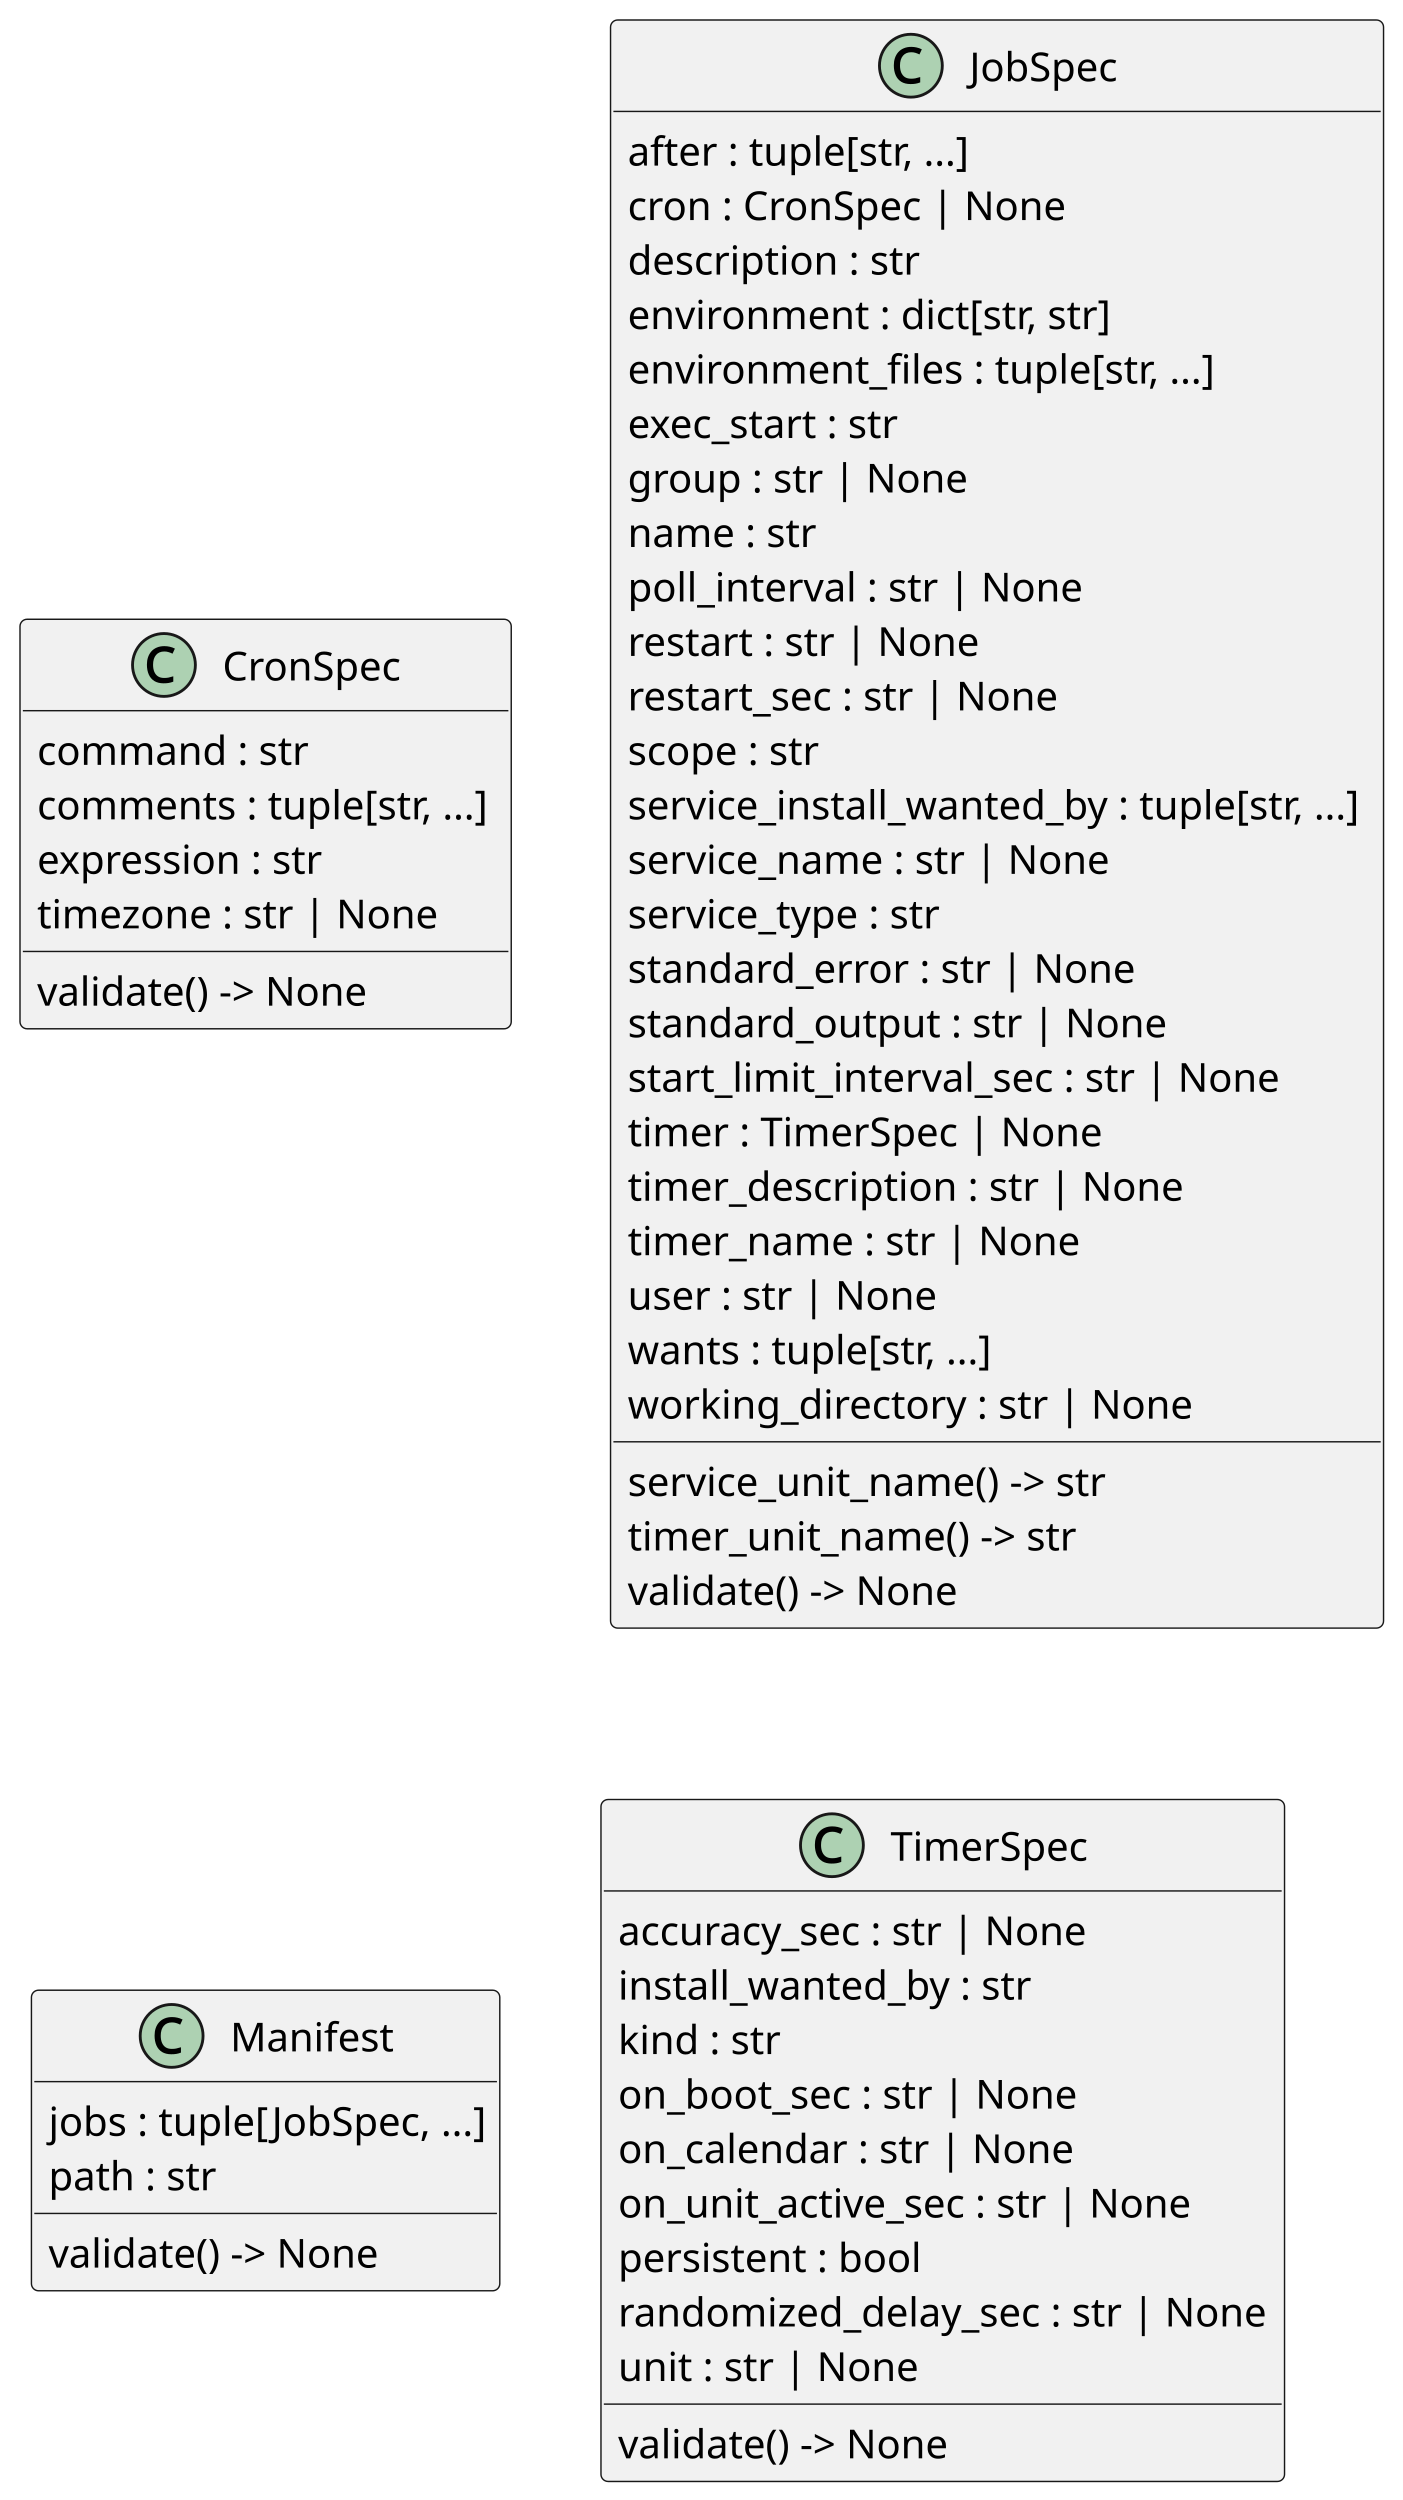
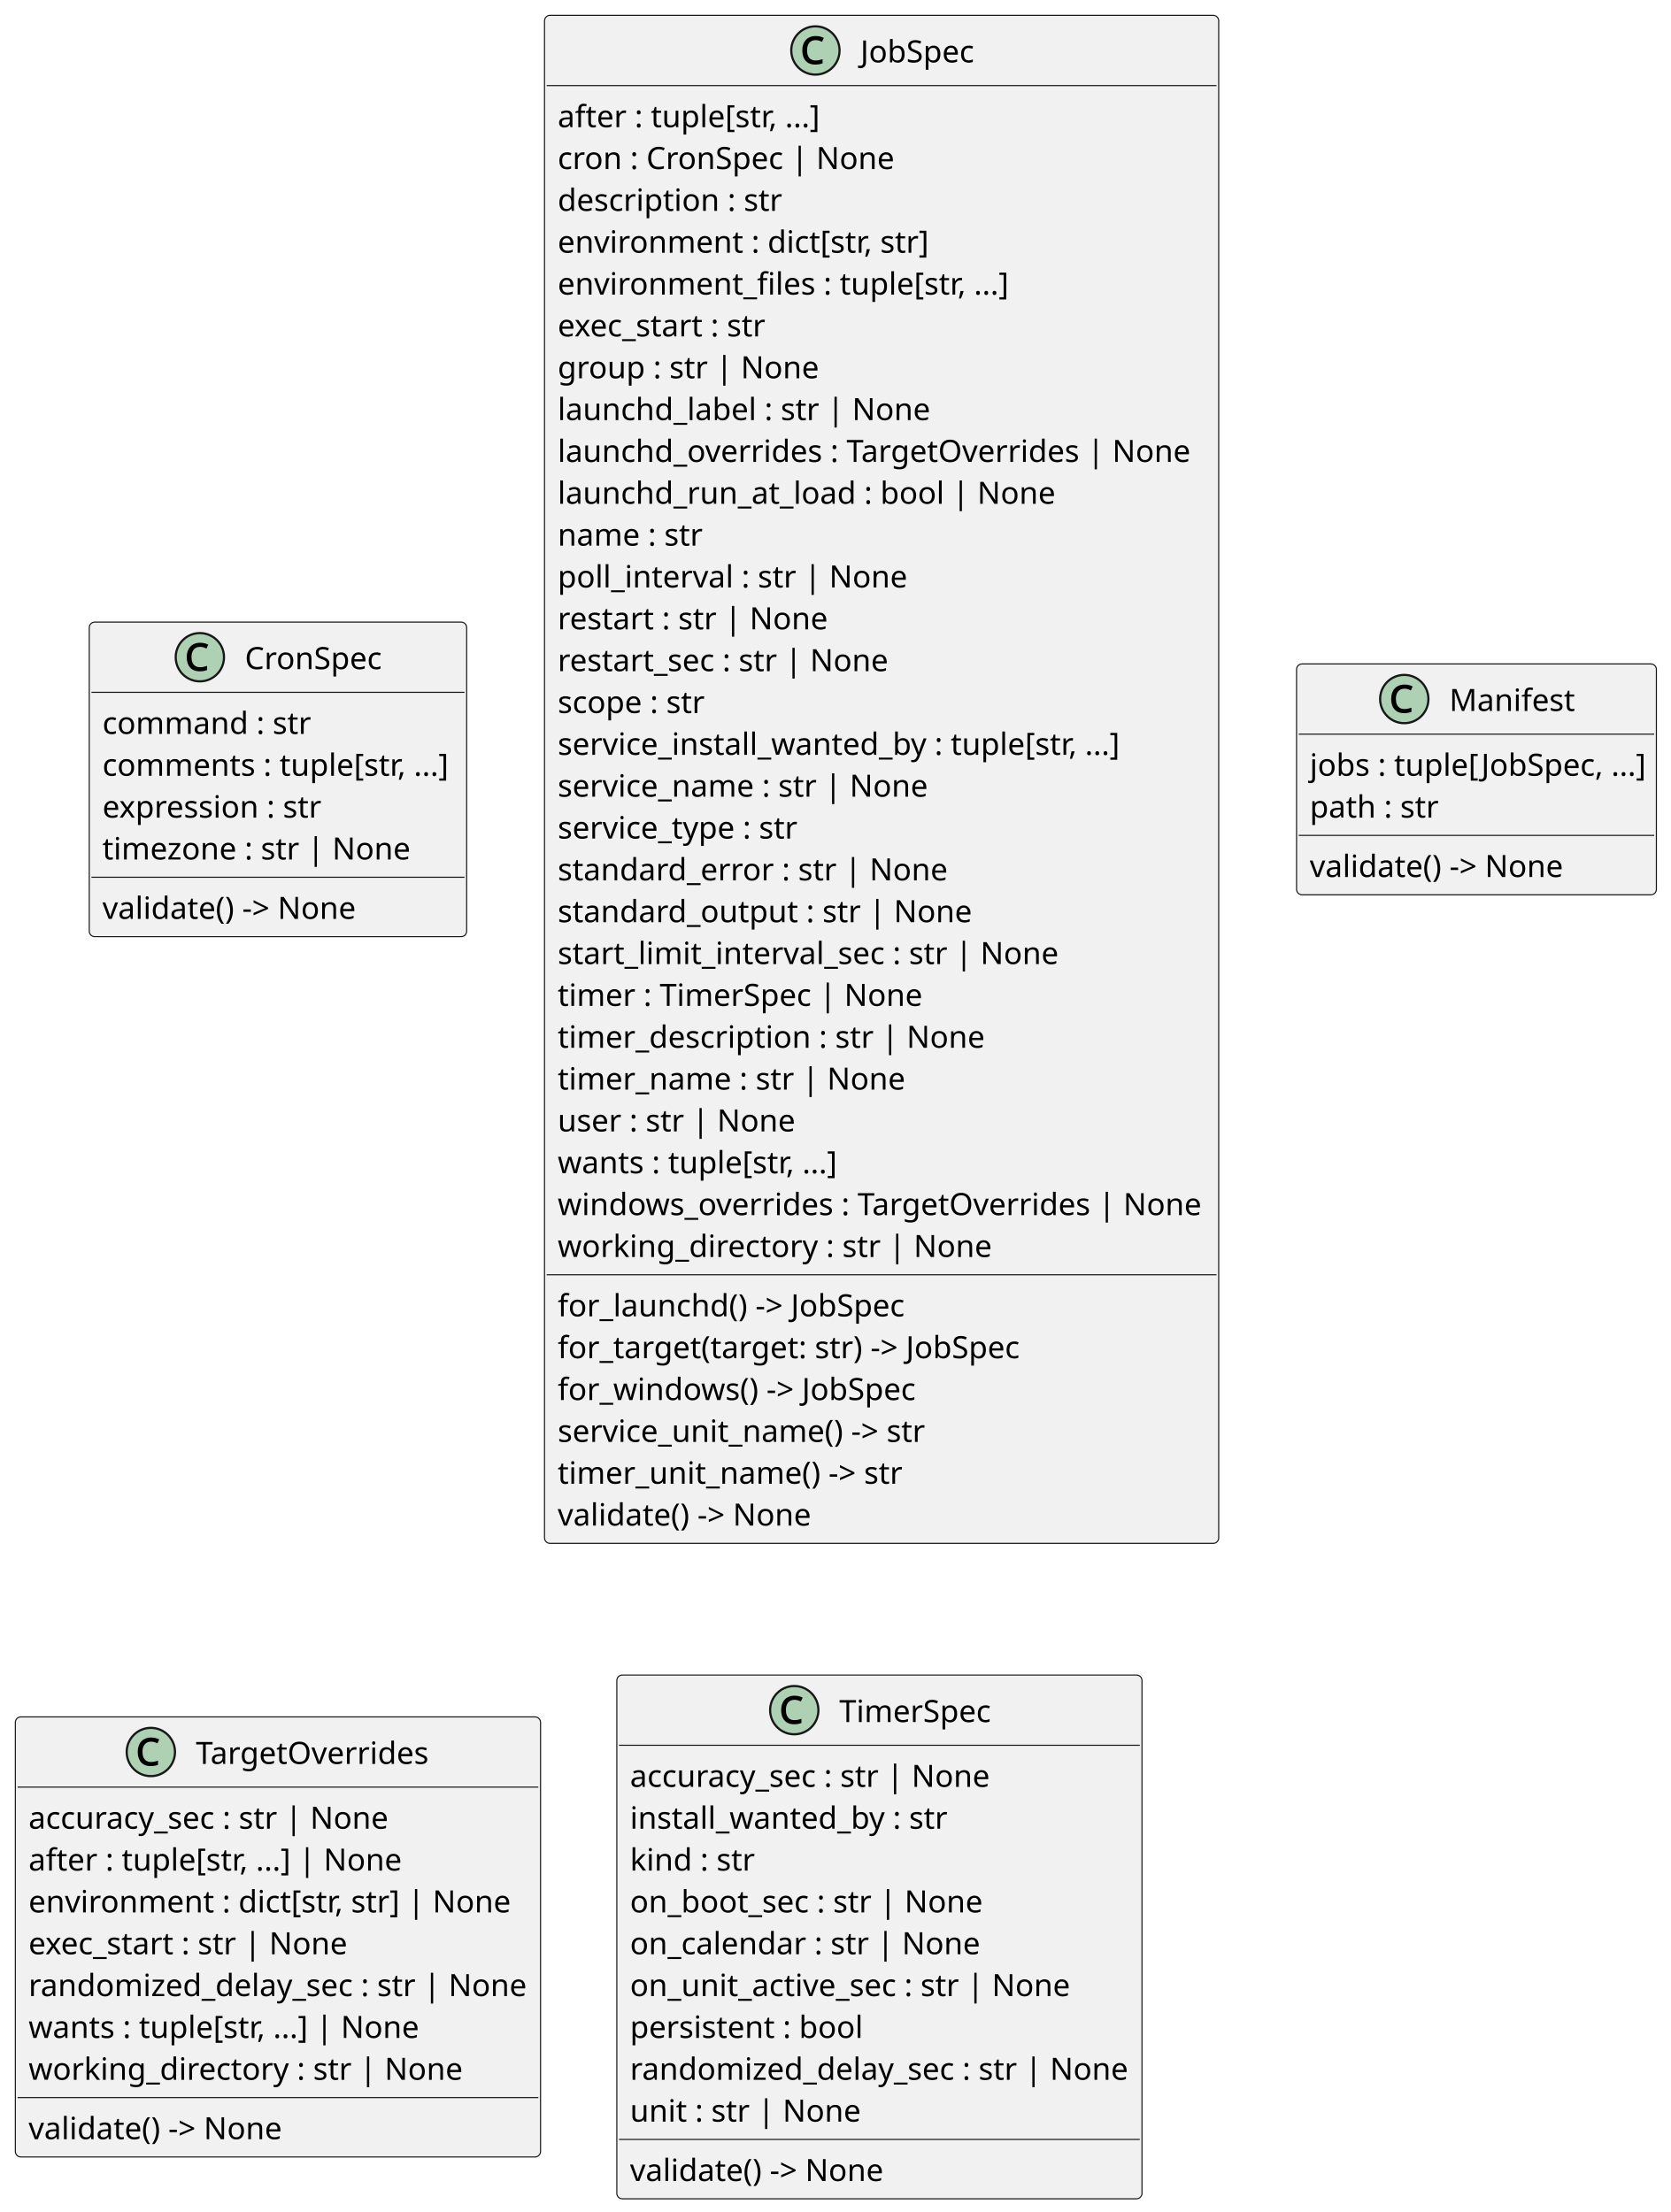
- <svg xmlns="http://www.w3.org/2000/svg" contentStyleType="text/css" data-diagram-type="CLASS" height="875px" preserveAspectRatio="none" style="width:491px;height:875px;background:#FFFFFF;" version="1.1" viewBox="0 0 491 875" width="491px" zoomAndPan="magnify">
+ <svg xmlns="http://www.w3.org/2000/svg" contentStyleType="text/css" data-diagram-type="CLASS" height="1008px" preserveAspectRatio="none" style="width:761px;height:1008px;background:#FFFFFF;" version="1.1" viewBox="0 0 761 1008" width="761px" zoomAndPan="magnify">
  <defs />
  <g>
    <g class="entity" data-qualified-name="src.clockwork.model.CronSpec" data-source-line="2" id="ent0002">
-       <rect fill="#F1F1F1" height="143.34" rx="2.5" ry="2.5" style="stroke:#181818;stroke-width:0.5;" width="171.935" x="7" y="216.74" />
-       <ellipse cx="57.386" cy="232.74" fill="#ADD1B2" rx="11" ry="11" style="stroke:#181818;stroke-width:1;" />
-       <path d="M57.495,228.021 Q56.573,228.021 55.839,228.334 Q55.12,228.646 54.62,229.24 Q54.12,229.818 53.839,230.693 Q53.573,231.568 53.573,232.662 Q53.573,234.099 54.011,235.146 Q54.464,236.193 55.308,236.74 Q56.167,237.287 57.48,237.287 Q58.261,237.287 58.948,237.162 Q59.651,237.021 60.651,236.709 L60.651,238.584 Q59.792,238.912 59.026,239.037 Q58.276,239.162 57.261,239.162 Q55.339,239.162 54.026,238.365 Q52.73,237.553 52.073,236.084 Q51.417,234.599 51.417,232.631 Q51.417,231.209 51.808,230.037 Q52.214,228.849 52.995,227.974 Q53.776,227.099 54.917,226.631 Q56.058,226.146 57.526,226.146 Q58.48,226.146 59.37,226.349 Q60.276,226.537 61.214,227.006 L60.386,228.787 Q59.605,228.412 58.948,228.224 Q58.292,228.021 57.495,228.021 Z " fill="#000000" />
-       <text fill="#000000" font-family="sans-serif" font-size="14" lengthAdjust="spacing" textLength="62.664" x="77.886" y="238.172">CronSpec</text>
-       <line style="stroke:#181818;stroke-width:0.5;" x1="8" x2="177.935" y1="248.74" y2="248.74" />
-       <text fill="#000000" font-family="sans-serif" font-size="14" lengthAdjust="spacing" textLength="95.06" x="13" y="267.706">command : str</text>
-       <text fill="#000000" font-family="sans-serif" font-size="14" lengthAdjust="spacing" textLength="159.935" x="13" y="286.774">comments : tuple[str, ...]</text>
-       <text fill="#000000" font-family="sans-serif" font-size="14" lengthAdjust="spacing" textLength="100.31" x="13" y="305.842">expression : str</text>
-       <text fill="#000000" font-family="sans-serif" font-size="14" lengthAdjust="spacing" textLength="140.475" x="13" y="324.91">timezone : str | None</text>
-       <line style="stroke:#181818;stroke-width:0.5;" x1="8" x2="177.935" y1="333.012" y2="333.012" />
-       <text fill="#000000" font-family="sans-serif" font-size="14" lengthAdjust="spacing" textLength="115.457" x="13" y="351.978">validate() -&gt; None</text>
+       <rect fill="#F1F1F1" height="143.34" rx="2.5" ry="2.5" style="stroke:#181818;stroke-width:0.5;" width="171.935" x="40.66" y="283.49" />
+       <ellipse cx="91.046" cy="299.49" fill="#ADD1B2" rx="11" ry="11" style="stroke:#181818;stroke-width:1;" />
+       <path d="M91.155,294.771 Q90.233,294.771 89.499,295.084 Q88.78,295.396 88.28,295.99 Q87.78,296.568 87.499,297.443 Q87.233,298.318 87.233,299.412 Q87.233,300.849 87.671,301.896 Q88.124,302.943 88.968,303.49 Q89.827,304.037 91.14,304.037 Q91.921,304.037 92.608,303.912 Q93.311,303.771 94.311,303.459 L94.311,305.334 Q93.452,305.662 92.686,305.787 Q91.936,305.912 90.921,305.912 Q88.999,305.912 87.686,305.115 Q86.39,304.303 85.733,302.834 Q85.077,301.349 85.077,299.381 Q85.077,297.959 85.468,296.787 Q85.874,295.599 86.655,294.724 Q87.436,293.849 88.577,293.381 Q89.718,292.896 91.186,292.896 Q92.14,292.896 93.03,293.099 Q93.936,293.287 94.874,293.756 L94.046,295.537 Q93.265,295.162 92.608,294.974 Q91.952,294.771 91.155,294.771 Z " fill="#000000" />
+       <text fill="#000000" font-family="sans-serif" font-size="14" lengthAdjust="spacing" textLength="62.664" x="111.546" y="304.922">CronSpec</text>
+       <line style="stroke:#181818;stroke-width:0.5;" x1="41.66" x2="211.595" y1="315.49" y2="315.49" />
+       <text fill="#000000" font-family="sans-serif" font-size="14" lengthAdjust="spacing" textLength="95.06" x="46.66" y="334.456">command : str</text>
+       <text fill="#000000" font-family="sans-serif" font-size="14" lengthAdjust="spacing" textLength="159.935" x="46.66" y="353.524">comments : tuple[str, ...]</text>
+       <text fill="#000000" font-family="sans-serif" font-size="14" lengthAdjust="spacing" textLength="100.31" x="46.66" y="372.592">expression : str</text>
+       <text fill="#000000" font-family="sans-serif" font-size="14" lengthAdjust="spacing" textLength="140.475" x="46.66" y="391.66">timezone : str | None</text>
+       <line style="stroke:#181818;stroke-width:0.5;" x1="41.66" x2="211.595" y1="399.762" y2="399.762" />
+       <text fill="#000000" font-family="sans-serif" font-size="14" lengthAdjust="spacing" textLength="115.457" x="46.66" y="418.728">validate() -&gt; None</text>
    </g>
    <g class="entity" data-qualified-name="src.clockwork.model.JobSpec" data-source-line="9" id="ent0003">
-       <rect fill="#F1F1F1" height="562.834" rx="2.5" ry="2.5" style="stroke:#181818;stroke-width:0.5;" width="270.551" x="213.69" y="7" />
-       <ellipse cx="318.809" cy="23" fill="#ADD1B2" rx="11" ry="11" style="stroke:#181818;stroke-width:1;" />
-       <path d="M318.918,18.281 Q317.996,18.281 317.262,18.594 Q316.543,18.906 316.043,19.5 Q315.543,20.078 315.262,20.953 Q314.996,21.828 314.996,22.922 Q314.996,24.359 315.434,25.406 Q315.887,26.453 316.731,27 Q317.59,27.547 318.902,27.547 Q319.684,27.547 320.371,27.422 Q321.074,27.281 322.074,26.969 L322.074,28.844 Q321.215,29.172 320.449,29.297 Q319.699,29.422 318.684,29.422 Q316.762,29.422 315.449,28.625 Q314.152,27.812 313.496,26.344 Q312.84,24.859 312.84,22.891 Q312.84,21.469 313.231,20.297 Q313.637,19.109 314.418,18.234 Q315.199,17.359 316.34,16.891 Q317.481,16.406 318.949,16.406 Q319.902,16.406 320.793,16.609 Q321.699,16.797 322.637,17.266 L321.809,19.047 Q321.027,18.672 320.371,18.484 Q319.715,18.281 318.918,18.281 Z " fill="#000000" />
-       <text fill="#000000" font-family="sans-serif" font-size="14" lengthAdjust="spacing" textLength="51.814" x="339.309" y="28.432">JobSpec</text>
-       <line style="stroke:#181818;stroke-width:0.5;" x1="214.69" x2="483.241" y1="39" y2="39" />
-       <text fill="#000000" font-family="sans-serif" font-size="14" lengthAdjust="spacing" textLength="121.659" x="219.69" y="57.966">after : tuple[str, ...]</text>
-       <text fill="#000000" font-family="sans-serif" font-size="14" lengthAdjust="spacing" textLength="153.971" x="219.69" y="77.034">cron : CronSpec | None</text>
-       <text fill="#000000" font-family="sans-serif" font-size="14" lengthAdjust="spacing" textLength="102.298" x="219.69" y="96.102">description : str</text>
-       <text fill="#000000" font-family="sans-serif" font-size="14" lengthAdjust="spacing" textLength="171.583" x="219.69" y="115.17">environment : dict[str, str]</text>
-       <text fill="#000000" font-family="sans-serif" font-size="14" lengthAdjust="spacing" textLength="207.983" x="219.69" y="134.238">environment_files : tuple[str, ...]</text>
-       <text fill="#000000" font-family="sans-serif" font-size="14" lengthAdjust="spacing" textLength="95.158" x="219.69" y="153.305">exec_start : str</text>
-       <text fill="#000000" font-family="sans-serif" font-size="14" lengthAdjust="spacing" textLength="119.35" x="219.69" y="172.373">group : str | None</text>
-       <text fill="#000000" font-family="sans-serif" font-size="14" lengthAdjust="spacing" textLength="66.066" x="219.69" y="191.441">name : str</text>
-       <text fill="#000000" font-family="sans-serif" font-size="14" lengthAdjust="spacing" textLength="159.319" x="219.69" y="210.509">poll_interval : str | None</text>
-       <text fill="#000000" font-family="sans-serif" font-size="14" lengthAdjust="spacing" textLength="123.353" x="219.69" y="229.577">restart : str | None</text>
-       <text fill="#000000" font-family="sans-serif" font-size="14" lengthAdjust="spacing" textLength="150.891" x="219.69" y="248.645">restart_sec : str | None</text>
-       <text fill="#000000" font-family="sans-serif" font-size="14" lengthAdjust="spacing" textLength="66.976" x="219.69" y="267.713">scope : str</text>
-       <text fill="#000000" font-family="sans-serif" font-size="14" lengthAdjust="spacing" textLength="258.551" x="219.69" y="286.781">service_install_wanted_by : tuple[str, ...]</text>
-       <text fill="#000000" font-family="sans-serif" font-size="14" lengthAdjust="spacing" textLength="168.657" x="219.69" y="305.849">service_name : str | None</text>
-       <text fill="#000000" font-family="sans-serif" font-size="14" lengthAdjust="spacing" textLength="109.214" x="219.69" y="324.917">service_type : str</text>
-       <text fill="#000000" font-family="sans-serif" font-size="14" lengthAdjust="spacing" textLength="178.275" x="219.69" y="343.985">standard_error : str | None</text>
-       <text fill="#000000" font-family="sans-serif" font-size="14" lengthAdjust="spacing" textLength="189.055" x="219.69" y="363.053">standard_output : str | None</text>
-       <text fill="#000000" font-family="sans-serif" font-size="14" lengthAdjust="spacing" textLength="228.199" x="219.69" y="382.12">start_limit_interval_sec : str | None</text>
-       <text fill="#000000" font-family="sans-serif" font-size="14" lengthAdjust="spacing" textLength="166.193" x="219.69" y="401.188">timer : TimerSpec | None</text>
-       <text fill="#000000" font-family="sans-serif" font-size="14" lengthAdjust="spacing" textLength="194.599" x="219.69" y="420.256">timer_description : str | None</text>
-       <text fill="#000000" font-family="sans-serif" font-size="14" lengthAdjust="spacing" textLength="158.367" x="219.69" y="439.324">timer_name : str | None</text>
-       <text fill="#000000" font-family="sans-serif" font-size="14" lengthAdjust="spacing" textLength="108.262" x="219.69" y="458.392">user : str | None</text>
-       <text fill="#000000" font-family="sans-serif" font-size="14" lengthAdjust="spacing" textLength="129.528" x="219.69" y="477.46">wants : tuple[str, ...]</text>
-       <text fill="#000000" font-family="sans-serif" font-size="14" lengthAdjust="spacing" textLength="198.113" x="219.69" y="496.528">working_directory : str | None</text>
-       <line style="stroke:#181818;stroke-width:0.5;" x1="214.69" x2="483.241" y1="504.63" y2="504.63" />
-       <text fill="#000000" font-family="sans-serif" font-size="14" lengthAdjust="spacing" textLength="167.355" x="219.69" y="523.596">service_unit_name() -&gt; str</text>
-       <text fill="#000000" font-family="sans-serif" font-size="14" lengthAdjust="spacing" textLength="157.065" x="219.69" y="542.664">timer_unit_name() -&gt; str</text>
-       <text fill="#000000" font-family="sans-serif" font-size="14" lengthAdjust="spacing" textLength="115.457" x="219.69" y="561.732">validate() -&gt; None</text>
+       <rect fill="#F1F1F1" height="696.309" rx="2.5" ry="2.5" style="stroke:#181818;stroke-width:0.5;" width="307.133" x="248.06" y="7" />
+       <ellipse cx="371.469" cy="23" fill="#ADD1B2" rx="11" ry="11" style="stroke:#181818;stroke-width:1;" />
+       <path d="M371.579,18.281 Q370.657,18.281 369.923,18.594 Q369.204,18.906 368.704,19.5 Q368.204,20.078 367.923,20.953 Q367.657,21.828 367.657,22.922 Q367.657,24.359 368.094,25.406 Q368.548,26.453 369.391,27 Q370.251,27.547 371.563,27.547 Q372.344,27.547 373.032,27.422 Q373.735,27.281 374.735,26.969 L374.735,28.844 Q373.876,29.172 373.11,29.297 Q372.36,29.422 371.344,29.422 Q369.423,29.422 368.11,28.625 Q366.813,27.812 366.157,26.344 Q365.501,24.859 365.501,22.891 Q365.501,21.469 365.891,20.297 Q366.298,19.109 367.079,18.234 Q367.86,17.359 369.001,16.891 Q370.141,16.406 371.61,16.406 Q372.563,16.406 373.454,16.609 Q374.36,16.797 375.298,17.266 L374.469,19.047 Q373.688,18.672 373.032,18.484 Q372.376,18.281 371.579,18.281 Z " fill="#000000" />
+       <text fill="#000000" font-family="sans-serif" font-size="14" lengthAdjust="spacing" textLength="51.814" x="391.969" y="28.432">JobSpec</text>
+       <line style="stroke:#181818;stroke-width:0.5;" x1="249.06" x2="554.193" y1="39" y2="39" />
+       <text fill="#000000" font-family="sans-serif" font-size="14" lengthAdjust="spacing" textLength="121.659" x="254.06" y="57.966">after : tuple[str, ...]</text>
+       <text fill="#000000" font-family="sans-serif" font-size="14" lengthAdjust="spacing" textLength="153.971" x="254.06" y="77.034">cron : CronSpec | None</text>
+       <text fill="#000000" font-family="sans-serif" font-size="14" lengthAdjust="spacing" textLength="102.298" x="254.06" y="96.102">description : str</text>
+       <text fill="#000000" font-family="sans-serif" font-size="14" lengthAdjust="spacing" textLength="171.583" x="254.06" y="115.17">environment : dict[str, str]</text>
+       <text fill="#000000" font-family="sans-serif" font-size="14" lengthAdjust="spacing" textLength="207.983" x="254.06" y="134.238">environment_files : tuple[str, ...]</text>
+       <text fill="#000000" font-family="sans-serif" font-size="14" lengthAdjust="spacing" textLength="95.158" x="254.06" y="153.305">exec_start : str</text>
+       <text fill="#000000" font-family="sans-serif" font-size="14" lengthAdjust="spacing" textLength="119.35" x="254.06" y="172.373">group : str | None</text>
+       <text fill="#000000" font-family="sans-serif" font-size="14" lengthAdjust="spacing" textLength="169.777" x="254.06" y="191.441">launchd_label : str | None</text>
+       <text fill="#000000" font-family="sans-serif" font-size="14" lengthAdjust="spacing" textLength="289.827" x="254.06" y="210.509">launchd_overrides : TargetOverrides | None</text>
+       <text fill="#000000" font-family="sans-serif" font-size="14" lengthAdjust="spacing" textLength="226.785" x="254.06" y="229.577">launchd_run_at_load : bool | None</text>
+       <text fill="#000000" font-family="sans-serif" font-size="14" lengthAdjust="spacing" textLength="66.066" x="254.06" y="248.645">name : str</text>
+       <text fill="#000000" font-family="sans-serif" font-size="14" lengthAdjust="spacing" textLength="159.319" x="254.06" y="267.713">poll_interval : str | None</text>
+       <text fill="#000000" font-family="sans-serif" font-size="14" lengthAdjust="spacing" textLength="123.353" x="254.06" y="286.781">restart : str | None</text>
+       <text fill="#000000" font-family="sans-serif" font-size="14" lengthAdjust="spacing" textLength="150.891" x="254.06" y="305.849">restart_sec : str | None</text>
+       <text fill="#000000" font-family="sans-serif" font-size="14" lengthAdjust="spacing" textLength="66.976" x="254.06" y="324.917">scope : str</text>
+       <text fill="#000000" font-family="sans-serif" font-size="14" lengthAdjust="spacing" textLength="258.551" x="254.06" y="343.985">service_install_wanted_by : tuple[str, ...]</text>
+       <text fill="#000000" font-family="sans-serif" font-size="14" lengthAdjust="spacing" textLength="168.657" x="254.06" y="363.053">service_name : str | None</text>
+       <text fill="#000000" font-family="sans-serif" font-size="14" lengthAdjust="spacing" textLength="109.214" x="254.06" y="382.12">service_type : str</text>
+       <text fill="#000000" font-family="sans-serif" font-size="14" lengthAdjust="spacing" textLength="178.275" x="254.06" y="401.188">standard_error : str | None</text>
+       <text fill="#000000" font-family="sans-serif" font-size="14" lengthAdjust="spacing" textLength="189.055" x="254.06" y="420.256">standard_output : str | None</text>
+       <text fill="#000000" font-family="sans-serif" font-size="14" lengthAdjust="spacing" textLength="228.199" x="254.06" y="439.324">start_limit_interval_sec : str | None</text>
+       <text fill="#000000" font-family="sans-serif" font-size="14" lengthAdjust="spacing" textLength="166.193" x="254.06" y="458.392">timer : TimerSpec | None</text>
+       <text fill="#000000" font-family="sans-serif" font-size="14" lengthAdjust="spacing" textLength="194.599" x="254.06" y="477.46">timer_description : str | None</text>
+       <text fill="#000000" font-family="sans-serif" font-size="14" lengthAdjust="spacing" textLength="158.367" x="254.06" y="496.528">timer_name : str | None</text>
+       <text fill="#000000" font-family="sans-serif" font-size="14" lengthAdjust="spacing" textLength="108.262" x="254.06" y="515.596">user : str | None</text>
+       <text fill="#000000" font-family="sans-serif" font-size="14" lengthAdjust="spacing" textLength="129.528" x="254.06" y="534.664">wants : tuple[str, ...]</text>
+       <text fill="#000000" font-family="sans-serif" font-size="14" lengthAdjust="spacing" textLength="295.133" x="254.06" y="553.732">windows_overrides : TargetOverrides | None</text>
+       <text fill="#000000" font-family="sans-serif" font-size="14" lengthAdjust="spacing" textLength="198.113" x="254.06" y="572.8">working_directory : str | None</text>
+       <line style="stroke:#181818;stroke-width:0.5;" x1="249.06" x2="554.193" y1="580.902" y2="580.902" />
+       <text fill="#000000" font-family="sans-serif" font-size="14" lengthAdjust="spacing" textLength="158.045" x="254.06" y="599.868">for_launchd() -&gt; JobSpec</text>
+       <text fill="#000000" font-family="sans-serif" font-size="14" lengthAdjust="spacing" textLength="210.727" x="254.06" y="618.936">for_target(target: str) -&gt; JobSpec</text>
+       <text fill="#000000" font-family="sans-serif" font-size="14" lengthAdjust="spacing" textLength="163.351" x="254.06" y="638.003">for_windows() -&gt; JobSpec</text>
+       <text fill="#000000" font-family="sans-serif" font-size="14" lengthAdjust="spacing" textLength="167.355" x="254.06" y="657.071">service_unit_name() -&gt; str</text>
+       <text fill="#000000" font-family="sans-serif" font-size="14" lengthAdjust="spacing" textLength="157.065" x="254.06" y="676.139">timer_unit_name() -&gt; str</text>
+       <text fill="#000000" font-family="sans-serif" font-size="14" lengthAdjust="spacing" textLength="115.457" x="254.06" y="695.207">validate() -&gt; None</text>
    </g>
-     <g class="entity" data-qualified-name="src.clockwork.model.Manifest" data-source-line="38" id="ent0004">
-       <rect fill="#F1F1F1" height="105.204" rx="2.5" ry="2.5" style="stroke:#181818;stroke-width:0.5;" width="163.927" x="11" y="696.57" />
-       <ellipse cx="60.07" cy="712.57" fill="#ADD1B2" rx="11" ry="11" style="stroke:#181818;stroke-width:1;" />
-       <path d="M60.179,707.851 Q59.257,707.851 58.523,708.164 Q57.804,708.476 57.304,709.07 Q56.804,709.648 56.523,710.523 Q56.257,711.398 56.257,712.492 Q56.257,713.929 56.695,714.976 Q57.148,716.023 57.992,716.57 Q58.851,717.117 60.164,717.117 Q60.945,717.117 61.632,716.992 Q62.335,716.851 63.335,716.539 L63.335,718.414 Q62.476,718.742 61.71,718.867 Q60.96,718.992 59.945,718.992 Q58.023,718.992 56.71,718.195 Q55.414,717.383 54.757,715.914 Q54.101,714.429 54.101,712.461 Q54.101,711.039 54.492,709.867 Q54.898,708.679 55.679,707.804 Q56.46,706.929 57.601,706.461 Q58.742,705.976 60.21,705.976 Q61.164,705.976 62.054,706.179 Q62.96,706.367 63.898,706.836 L63.07,708.617 Q62.289,708.242 61.632,708.054 Q60.976,707.851 60.179,707.851 Z " fill="#000000" />
-       <text fill="#000000" font-family="sans-serif" font-size="14" lengthAdjust="spacing" textLength="57.288" x="80.57" y="718.002">Manifest</text>
-       <line style="stroke:#181818;stroke-width:0.5;" x1="12" x2="173.927" y1="728.57" y2="728.57" />
-       <text fill="#000000" font-family="sans-serif" font-size="14" lengthAdjust="spacing" textLength="151.927" x="17" y="747.536">jobs : tuple[JobSpec, ...]</text>
-       <text fill="#000000" font-family="sans-serif" font-size="14" lengthAdjust="spacing" textLength="58.744" x="17" y="766.604">path : str</text>
-       <line style="stroke:#181818;stroke-width:0.5;" x1="12" x2="173.927" y1="774.706" y2="774.706" />
-       <text fill="#000000" font-family="sans-serif" font-size="14" lengthAdjust="spacing" textLength="115.457" x="17" y="793.672">validate() -&gt; None</text>
+     <g class="entity" data-qualified-name="src.clockwork.model.Manifest" data-source-line="45" id="ent0004">
+       <rect fill="#F1F1F1" height="105.204" rx="2.5" ry="2.5" style="stroke:#181818;stroke-width:0.5;" width="163.927" x="590.66" y="302.55" />
+       <ellipse cx="639.73" cy="318.55" fill="#ADD1B2" rx="11" ry="11" style="stroke:#181818;stroke-width:1;" />
+       <path d="M639.839,313.831 Q638.917,313.831 638.183,314.144 Q637.464,314.456 636.964,315.05 Q636.464,315.628 636.183,316.503 Q635.917,317.378 635.917,318.472 Q635.917,319.909 636.355,320.956 Q636.808,322.003 637.652,322.55 Q638.511,323.097 639.824,323.097 Q640.605,323.097 641.292,322.972 Q641.995,322.831 642.995,322.519 L642.995,324.394 Q642.136,324.722 641.37,324.847 Q640.62,324.972 639.605,324.972 Q637.683,324.972 636.37,324.175 Q635.074,323.363 634.417,321.894 Q633.761,320.409 633.761,318.441 Q633.761,317.019 634.152,315.847 Q634.558,314.659 635.339,313.784 Q636.12,312.909 637.261,312.441 Q638.402,311.956 639.87,311.956 Q640.824,311.956 641.714,312.159 Q642.62,312.347 643.558,312.816 L642.73,314.597 Q641.949,314.222 641.292,314.034 Q640.636,313.831 639.839,313.831 Z " fill="#000000" />
+       <text fill="#000000" font-family="sans-serif" font-size="14" lengthAdjust="spacing" textLength="57.288" x="660.23" y="323.982">Manifest</text>
+       <line style="stroke:#181818;stroke-width:0.5;" x1="591.66" x2="753.587" y1="334.55" y2="334.55" />
+       <text fill="#000000" font-family="sans-serif" font-size="14" lengthAdjust="spacing" textLength="151.927" x="596.66" y="353.516">jobs : tuple[JobSpec, ...]</text>
+       <text fill="#000000" font-family="sans-serif" font-size="14" lengthAdjust="spacing" textLength="58.744" x="596.66" y="372.584">path : str</text>
+       <line style="stroke:#181818;stroke-width:0.5;" x1="591.66" x2="753.587" y1="380.686" y2="380.686" />
+       <text fill="#000000" font-family="sans-serif" font-size="14" lengthAdjust="spacing" textLength="115.457" x="596.66" y="399.652">validate() -&gt; None</text>
    </g>
-     <g class="entity" data-qualified-name="src.clockwork.model.TimerSpec" data-source-line="43" id="ent0005">
-       <rect fill="#F1F1F1" height="238.679" rx="2.5" ry="2.5" style="stroke:#181818;stroke-width:0.5;" width="239.247" x="210.34" y="629.83" />
-       <ellipse cx="291.176" cy="645.83" fill="#ADD1B2" rx="11" ry="11" style="stroke:#181818;stroke-width:1;" />
-       <path d="M291.285,641.111 Q290.363,641.111 289.629,641.424 Q288.91,641.736 288.41,642.33 Q287.91,642.908 287.629,643.783 Q287.363,644.658 287.363,645.752 Q287.363,647.189 287.801,648.236 Q288.254,649.283 289.098,649.83 Q289.957,650.377 291.269,650.377 Q292.051,650.377 292.738,650.252 Q293.441,650.111 294.441,649.799 L294.441,651.674 Q293.582,652.002 292.816,652.127 Q292.066,652.252 291.051,652.252 Q289.129,652.252 287.816,651.455 Q286.519,650.643 285.863,649.174 Q285.207,647.689 285.207,645.721 Q285.207,644.299 285.598,643.127 Q286.004,641.939 286.785,641.064 Q287.566,640.189 288.707,639.721 Q289.848,639.236 291.316,639.236 Q292.269,639.236 293.16,639.439 Q294.066,639.627 295.004,640.096 L294.176,641.877 Q293.394,641.502 292.738,641.314 Q292.082,641.111 291.285,641.111 Z " fill="#000000" />
-       <text fill="#000000" font-family="sans-serif" font-size="14" lengthAdjust="spacing" textLength="69.076" x="311.676" y="651.262">TimerSpec</text>
-       <line style="stroke:#181818;stroke-width:0.5;" x1="211.34" x2="448.587" y1="661.83" y2="661.83" />
-       <text fill="#000000" font-family="sans-serif" font-size="14" lengthAdjust="spacing" textLength="164.205" x="216.34" y="680.796">accuracy_sec : str | None</text>
-       <text fill="#000000" font-family="sans-serif" font-size="14" lengthAdjust="spacing" textLength="144.927" x="216.34" y="699.864">install_wanted_by : str</text>
-       <text fill="#000000" font-family="sans-serif" font-size="14" lengthAdjust="spacing" textLength="56.924" x="216.34" y="718.932">kind : str</text>
-       <text fill="#000000" font-family="sans-serif" font-size="14" lengthAdjust="spacing" textLength="160.705" x="216.34" y="738">on_boot_sec : str | None</text>
-       <text fill="#000000" font-family="sans-serif" font-size="14" lengthAdjust="spacing" textLength="159.543" x="216.34" y="757.068">on_calendar : str | None</text>
-       <text fill="#000000" font-family="sans-serif" font-size="14" lengthAdjust="spacing" textLength="200.535" x="216.34" y="776.135">on_unit_active_sec : str | None</text>
-       <text fill="#000000" font-family="sans-serif" font-size="14" lengthAdjust="spacing" textLength="106.162" x="216.34" y="795.203">persistent : bool</text>
-       <text fill="#000000" font-family="sans-serif" font-size="14" lengthAdjust="spacing" textLength="227.247" x="216.34" y="814.271">randomized_delay_sec : str | None</text>
-       <text fill="#000000" font-family="sans-serif" font-size="14" lengthAdjust="spacing" textLength="105.196" x="216.34" y="833.339">unit : str | None</text>
-       <line style="stroke:#181818;stroke-width:0.5;" x1="211.34" x2="448.587" y1="841.441" y2="841.441" />
-       <text fill="#000000" font-family="sans-serif" font-size="14" lengthAdjust="spacing" textLength="115.457" x="216.34" y="860.407">validate() -&gt; None</text>
+     <g class="entity" data-qualified-name="src.clockwork.model.TargetOverrides" data-source-line="50" id="ent0005">
+       <rect fill="#F1F1F1" height="200.543" rx="2.5" ry="2.5" style="stroke:#181818;stroke-width:0.5;" width="239.247" x="7" y="782.38" />
+       <ellipse cx="68.719" cy="798.38" fill="#ADD1B2" rx="11" ry="11" style="stroke:#181818;stroke-width:1;" />
+       <path d="M68.828,793.661 Q67.906,793.661 67.172,793.974 Q66.453,794.286 65.953,794.88 Q65.453,795.458 65.172,796.333 Q64.906,797.208 64.906,798.302 Q64.906,799.739 65.344,800.786 Q65.797,801.833 66.641,802.38 Q67.5,802.927 68.812,802.927 Q69.594,802.927 70.281,802.802 Q70.984,802.661 71.984,802.349 L71.984,804.224 Q71.125,804.552 70.359,804.677 Q69.609,804.802 68.594,804.802 Q66.672,804.802 65.359,804.005 Q64.062,803.192 63.406,801.724 Q62.75,800.239 62.75,798.271 Q62.75,796.849 63.141,795.677 Q63.547,794.489 64.328,793.614 Q65.109,792.739 66.25,792.271 Q67.391,791.786 68.859,791.786 Q69.812,791.786 70.703,791.989 Q71.609,792.177 72.547,792.646 L71.719,794.427 Q70.938,794.052 70.281,793.864 Q69.625,793.661 68.828,793.661 Z " fill="#000000" />
+       <text fill="#000000" font-family="sans-serif" font-size="14" lengthAdjust="spacing" textLength="107.31" x="89.219" y="803.812">TargetOverrides</text>
+       <line style="stroke:#181818;stroke-width:0.5;" x1="8" x2="245.247" y1="814.38" y2="814.38" />
+       <text fill="#000000" font-family="sans-serif" font-size="14" lengthAdjust="spacing" textLength="164.205" x="13" y="833.346">accuracy_sec : str | None</text>
+       <text fill="#000000" font-family="sans-serif" font-size="14" lengthAdjust="spacing" textLength="172.311" x="13" y="852.414">after : tuple[str, ...] | None</text>
+       <text fill="#000000" font-family="sans-serif" font-size="14" lengthAdjust="spacing" textLength="222.235" x="13" y="871.482">environment : dict[str, str] | None</text>
+       <text fill="#000000" font-family="sans-serif" font-size="14" lengthAdjust="spacing" textLength="145.809" x="13" y="890.55">exec_start : str | None</text>
+       <text fill="#000000" font-family="sans-serif" font-size="14" lengthAdjust="spacing" textLength="227.247" x="13" y="909.618">randomized_delay_sec : str | None</text>
+       <text fill="#000000" font-family="sans-serif" font-size="14" lengthAdjust="spacing" textLength="180.179" x="13" y="928.686">wants : tuple[str, ...] | None</text>
+       <text fill="#000000" font-family="sans-serif" font-size="14" lengthAdjust="spacing" textLength="198.113" x="13" y="947.753">working_directory : str | None</text>
+       <line style="stroke:#181818;stroke-width:0.5;" x1="8" x2="245.247" y1="955.855" y2="955.855" />
+       <text fill="#000000" font-family="sans-serif" font-size="14" lengthAdjust="spacing" textLength="115.457" x="13" y="974.821">validate() -&gt; None</text>
+     </g>
+     <g class="entity" data-qualified-name="src.clockwork.model.TimerSpec" data-source-line="60" id="ent0006">
+       <rect fill="#F1F1F1" height="238.679" rx="2.5" ry="2.5" style="stroke:#181818;stroke-width:0.5;" width="239.247" x="281" y="763.31" />
+       <ellipse cx="361.836" cy="779.31" fill="#ADD1B2" rx="11" ry="11" style="stroke:#181818;stroke-width:1;" />
+       <path d="M361.945,774.591 Q361.023,774.591 360.289,774.904 Q359.57,775.216 359.07,775.81 Q358.57,776.388 358.289,777.263 Q358.023,778.138 358.023,779.232 Q358.023,780.669 358.461,781.716 Q358.914,782.763 359.758,783.31 Q360.617,783.857 361.929,783.857 Q362.711,783.857 363.398,783.732 Q364.101,783.591 365.101,783.279 L365.101,785.154 Q364.242,785.482 363.476,785.607 Q362.726,785.732 361.711,785.732 Q359.789,785.732 358.476,784.935 Q357.179,784.122 356.523,782.654 Q355.867,781.169 355.867,779.201 Q355.867,777.779 356.258,776.607 Q356.664,775.419 357.445,774.544 Q358.226,773.669 359.367,773.201 Q360.508,772.716 361.976,772.716 Q362.929,772.716 363.82,772.919 Q364.726,773.107 365.664,773.576 L364.836,775.357 Q364.054,774.982 363.398,774.794 Q362.742,774.591 361.945,774.591 Z " fill="#000000" />
+       <text fill="#000000" font-family="sans-serif" font-size="14" lengthAdjust="spacing" textLength="69.076" x="382.336" y="784.742">TimerSpec</text>
+       <line style="stroke:#181818;stroke-width:0.5;" x1="282" x2="519.247" y1="795.31" y2="795.31" />
+       <text fill="#000000" font-family="sans-serif" font-size="14" lengthAdjust="spacing" textLength="164.205" x="287" y="814.276">accuracy_sec : str | None</text>
+       <text fill="#000000" font-family="sans-serif" font-size="14" lengthAdjust="spacing" textLength="144.927" x="287" y="833.344">install_wanted_by : str</text>
+       <text fill="#000000" font-family="sans-serif" font-size="14" lengthAdjust="spacing" textLength="56.924" x="287" y="852.412">kind : str</text>
+       <text fill="#000000" font-family="sans-serif" font-size="14" lengthAdjust="spacing" textLength="160.705" x="287" y="871.48">on_boot_sec : str | None</text>
+       <text fill="#000000" font-family="sans-serif" font-size="14" lengthAdjust="spacing" textLength="159.543" x="287" y="890.548">on_calendar : str | None</text>
+       <text fill="#000000" font-family="sans-serif" font-size="14" lengthAdjust="spacing" textLength="200.535" x="287" y="909.615">on_unit_active_sec : str | None</text>
+       <text fill="#000000" font-family="sans-serif" font-size="14" lengthAdjust="spacing" textLength="106.162" x="287" y="928.683">persistent : bool</text>
+       <text fill="#000000" font-family="sans-serif" font-size="14" lengthAdjust="spacing" textLength="227.247" x="287" y="947.751">randomized_delay_sec : str | None</text>
+       <text fill="#000000" font-family="sans-serif" font-size="14" lengthAdjust="spacing" textLength="105.196" x="287" y="966.819">unit : str | None</text>
+       <line style="stroke:#181818;stroke-width:0.5;" x1="282" x2="519.247" y1="974.921" y2="974.921" />
+       <text fill="#000000" font-family="sans-serif" font-size="14" lengthAdjust="spacing" textLength="115.457" x="287" y="993.887">validate() -&gt; None</text>
    </g>
  </g>
</svg>
